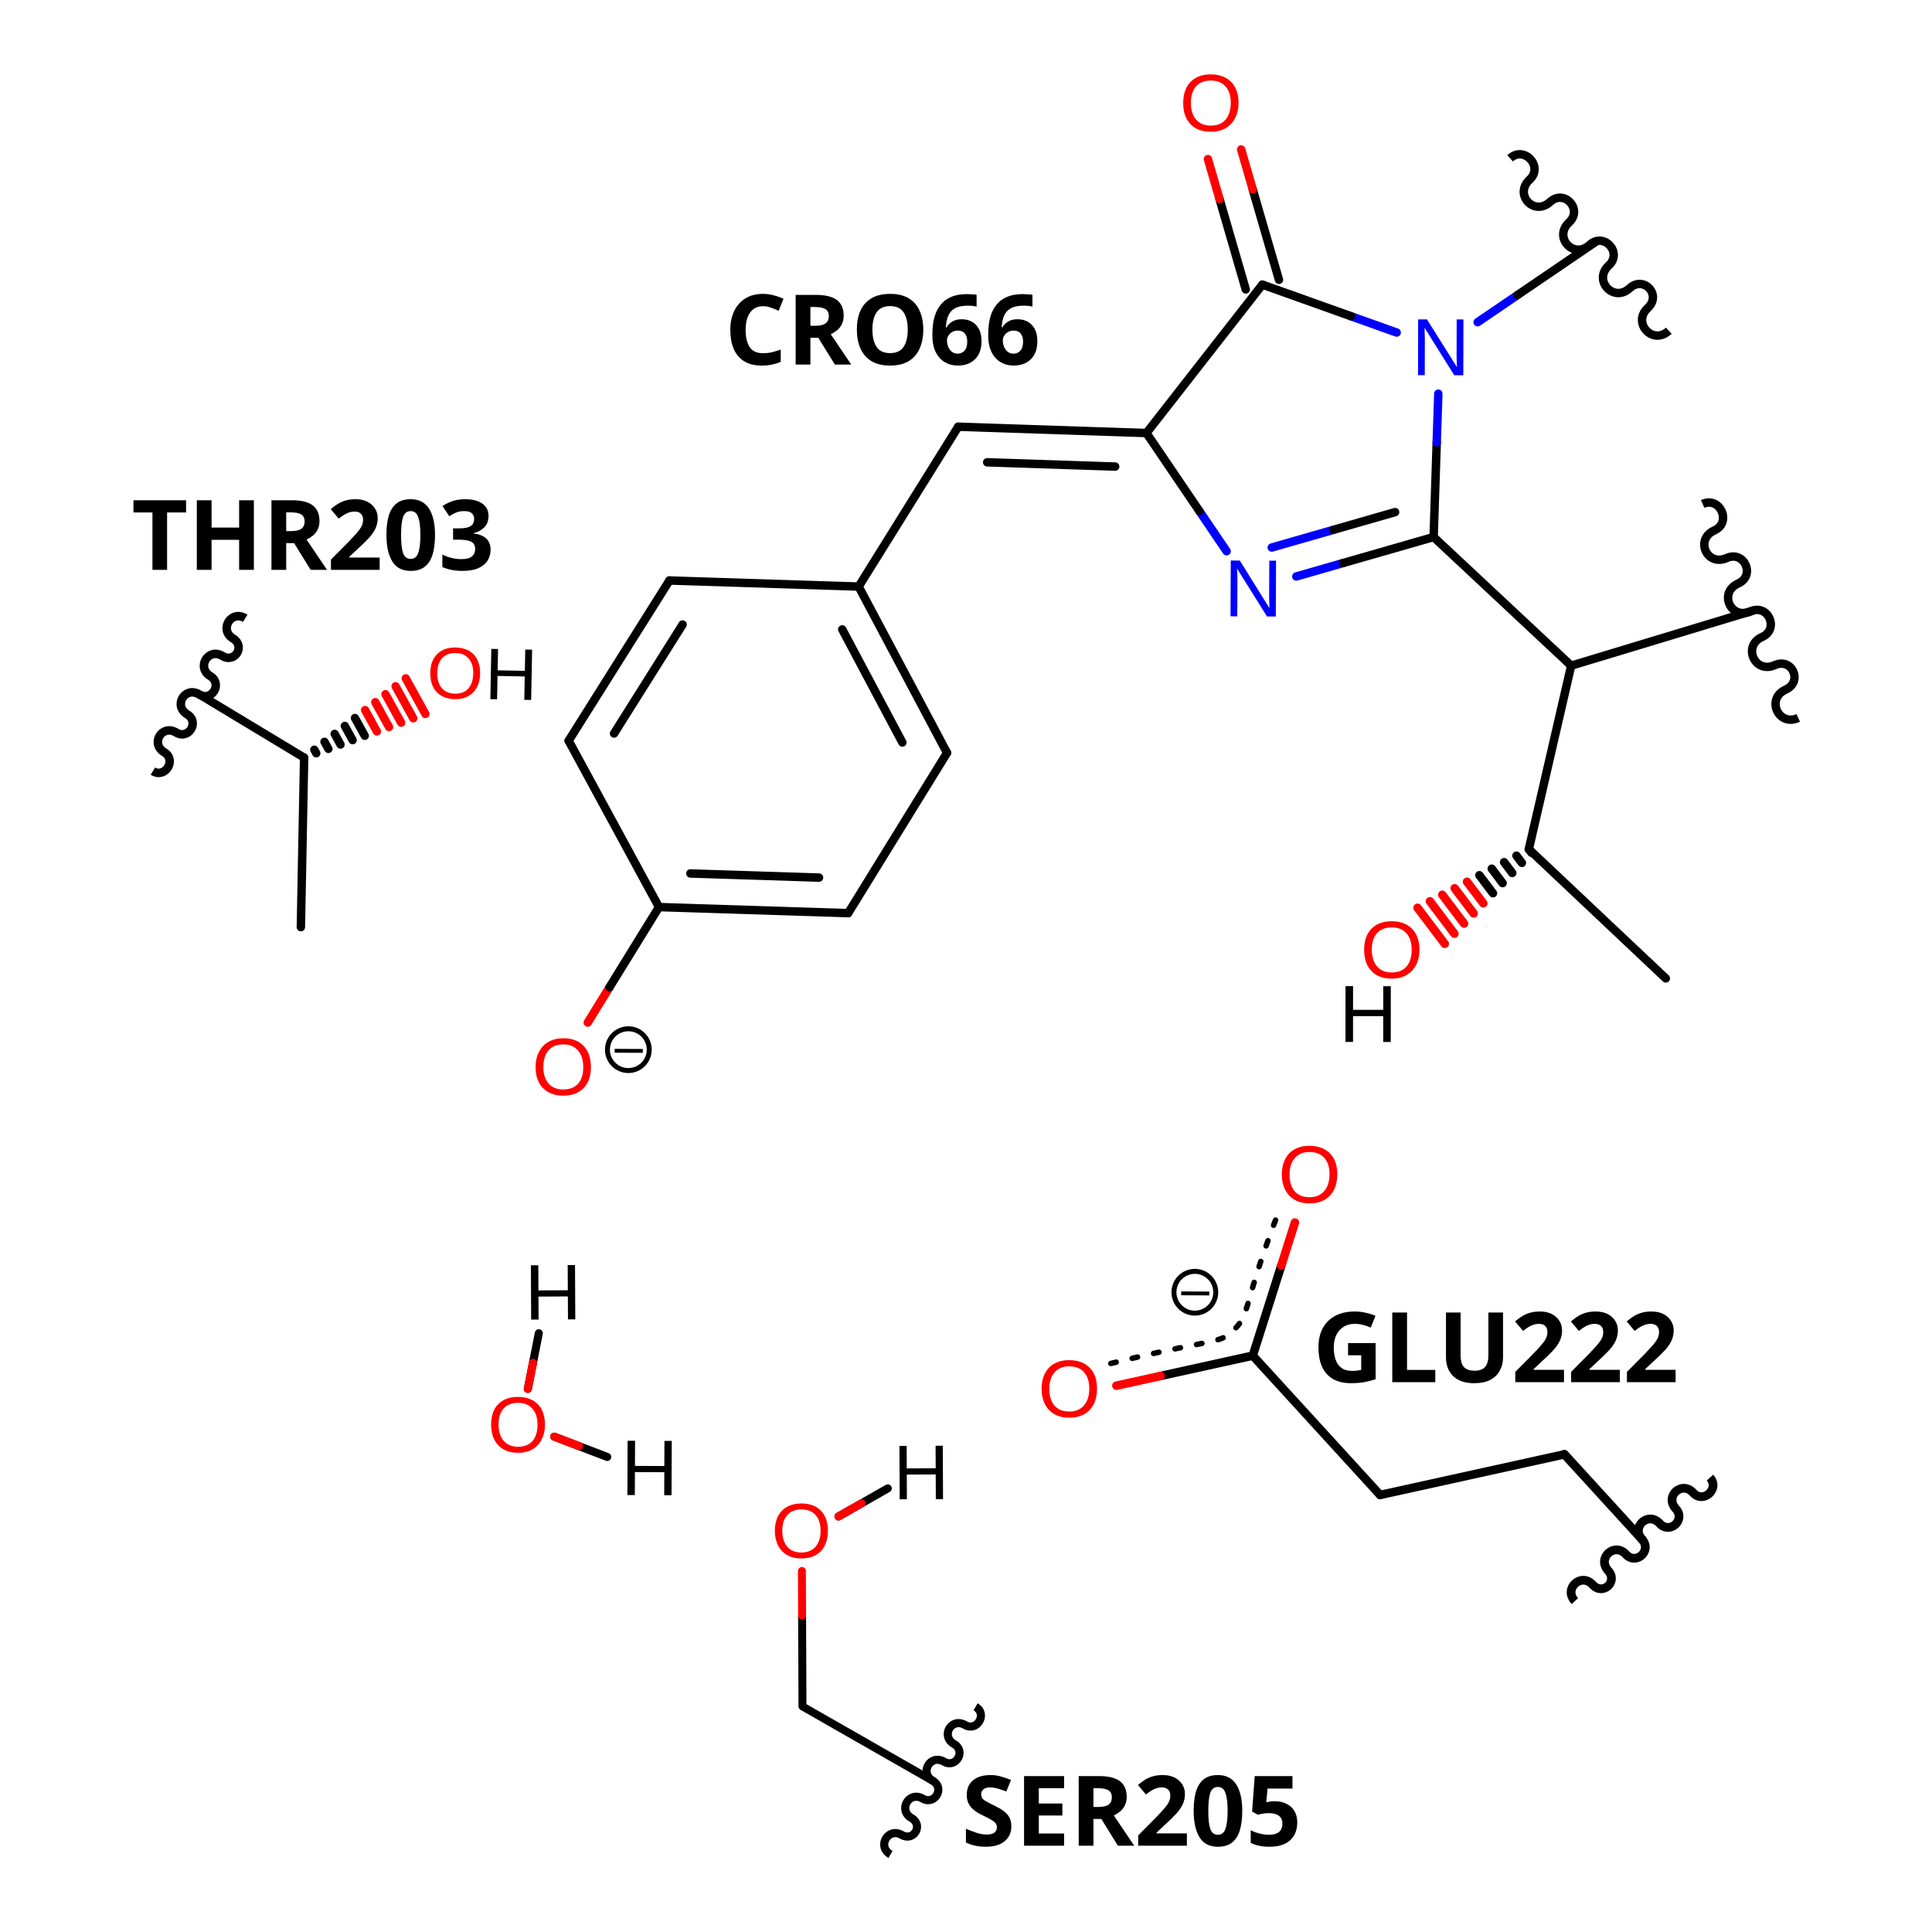
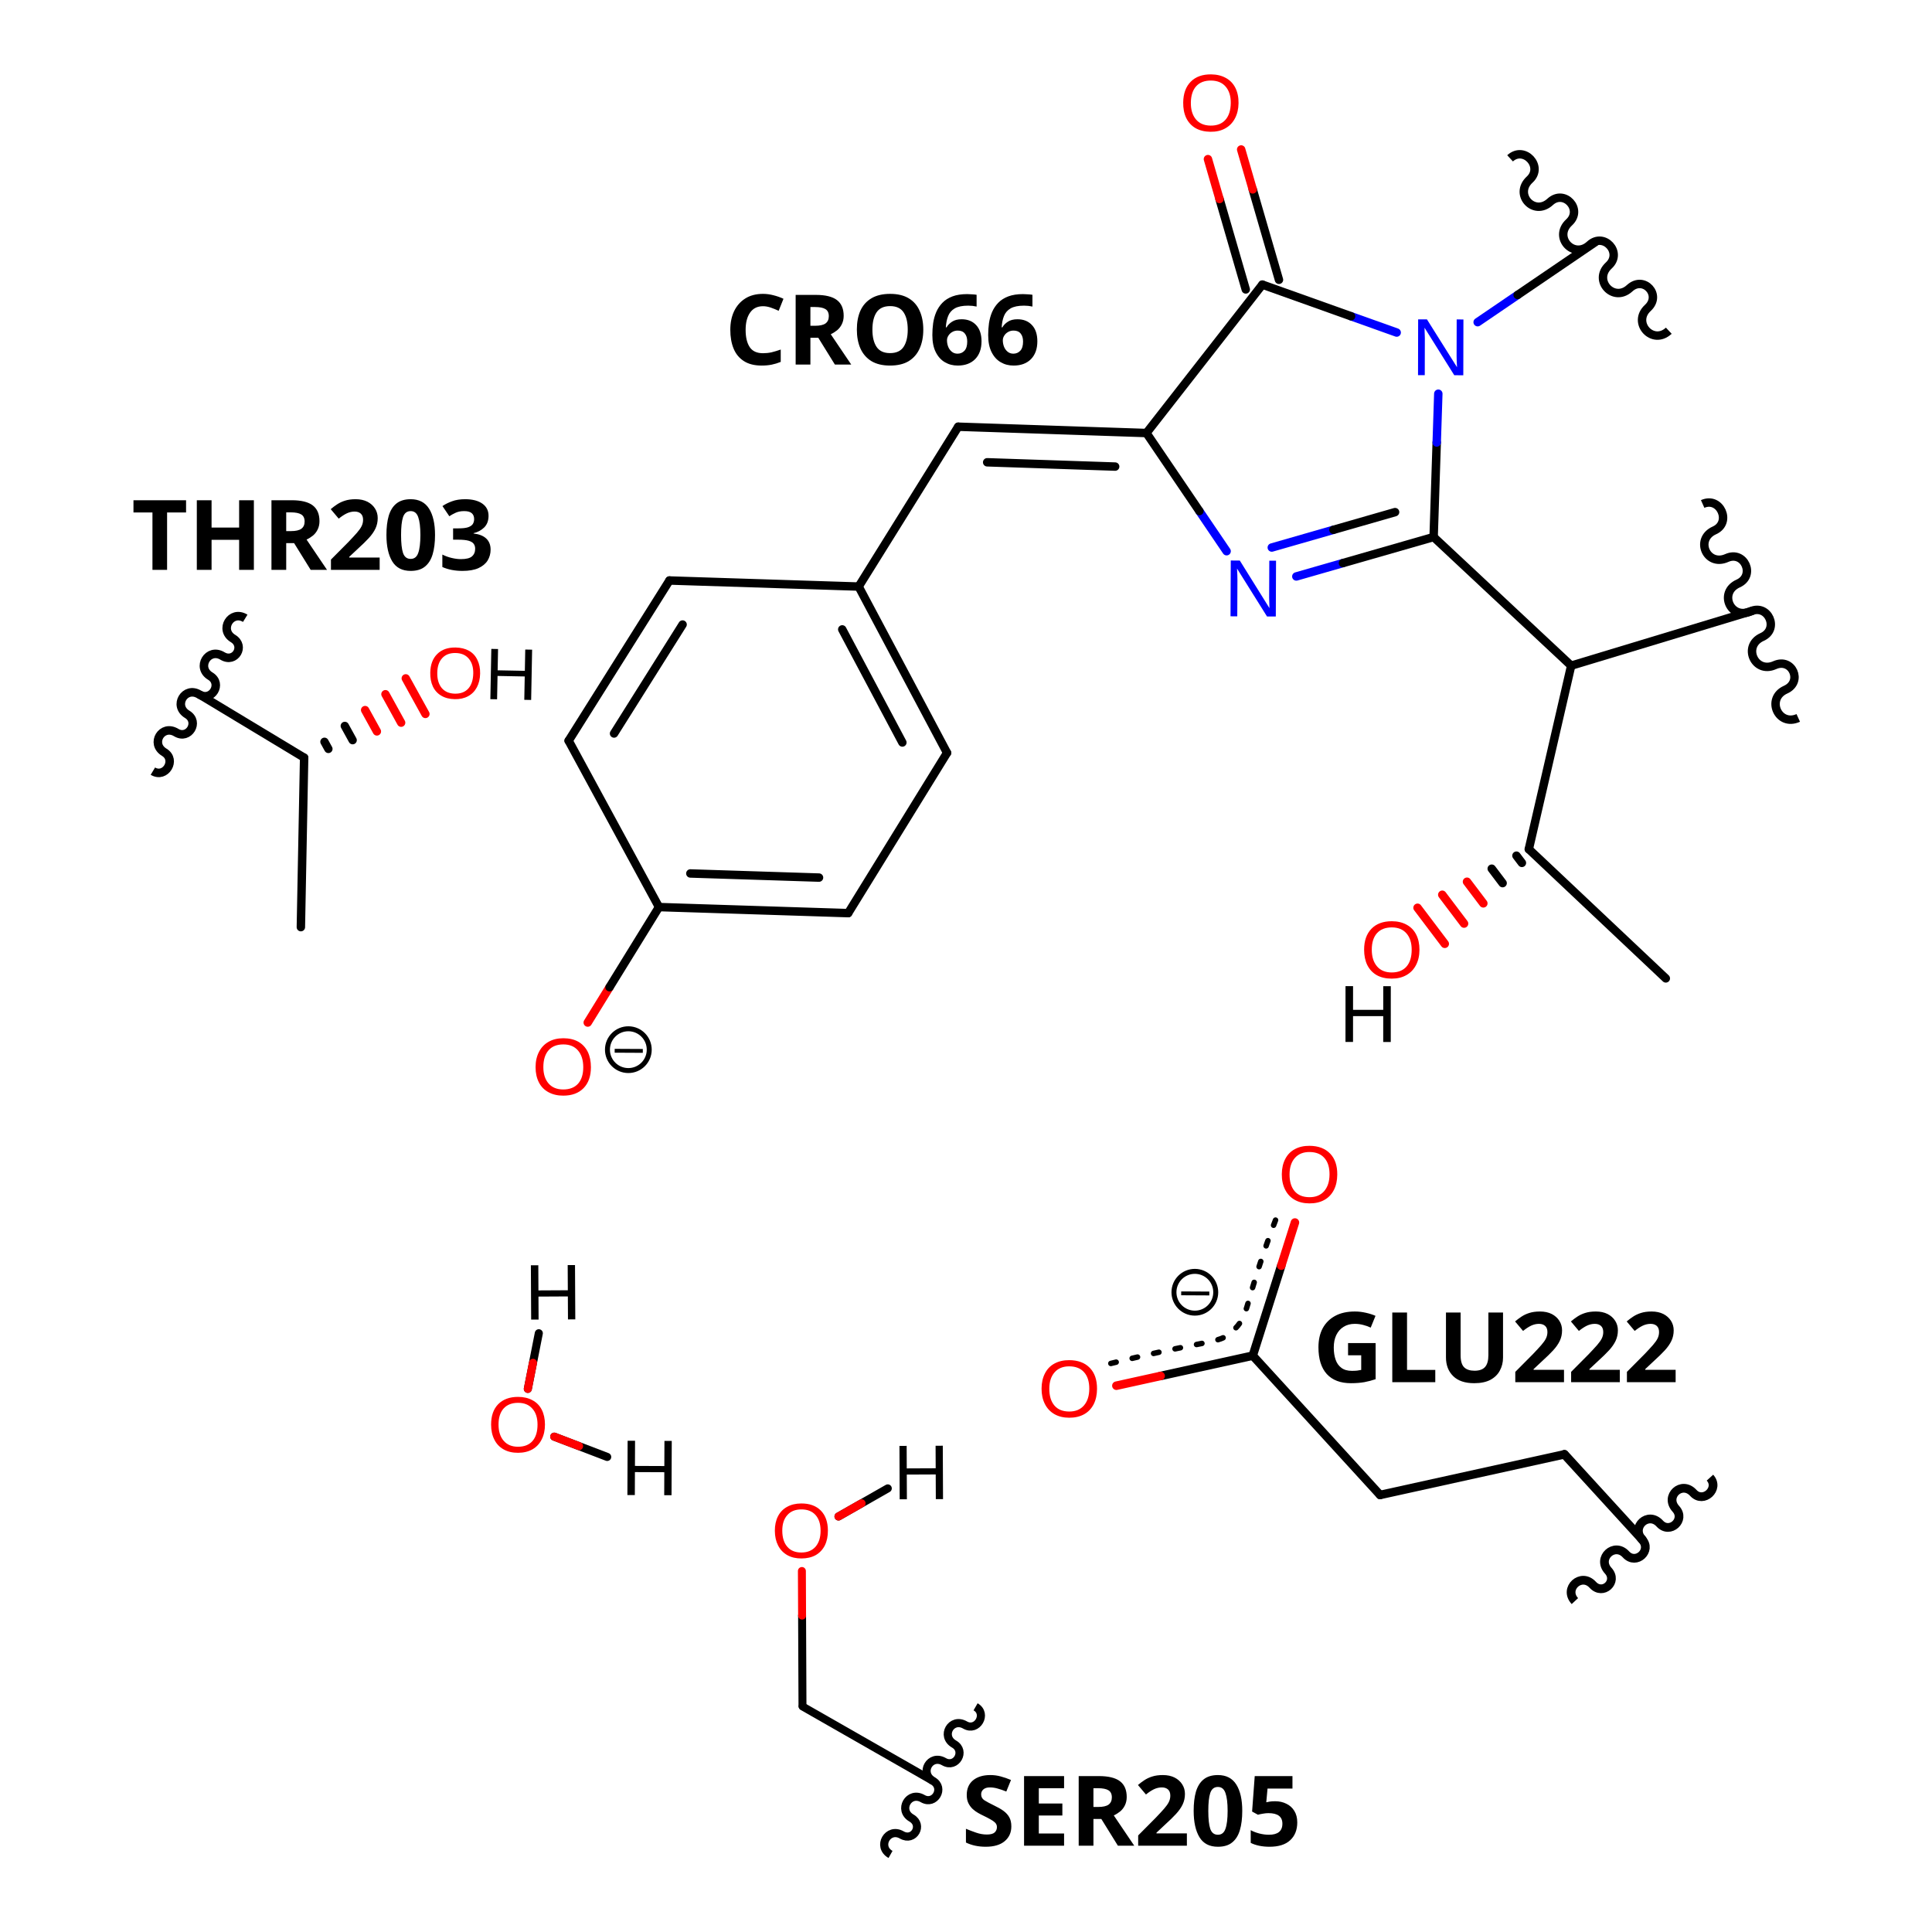
<svg xmlns="http://www.w3.org/2000/svg" version="1.1" id="svg2" width="2.75in" height="2.75in" viewBox="0 0 264 264">
  <defs id="defs6">
    <marker style="overflow:visible" id="Arrow2Mend" refX="0" refY="0" orient="auto">
      <path transform="scale(-0.6)" d="M 8.719,4.034 -2.207,0.016 8.719,-4.002 c -1.745,2.372 -1.735,5.617 -6e-7,8.035 z" style="fill:context-stroke;fill-rule:evenodd;stroke:context-stroke;stroke-width:0.625;stroke-linejoin:round" id="path6687" />
    </marker>
    <marker style="overflow:visible" id="Arrow2Lend" refX="0" refY="0" orient="auto">
      <path transform="matrix(-1.1,0,0,-1.1,-1.1,0)" d="M 8.719,4.034 -2.207,0.016 8.719,-4.002 c -1.745,2.372 -1.735,5.617 -6e-7,8.035 z" style="fill:context-stroke;fill-rule:evenodd;stroke:context-stroke;stroke-width:0.625;stroke-linejoin:round" id="path6681" />
    </marker>
    <marker style="overflow:visible" id="Arrow2Mend-5" refX="0" refY="0" orient="auto">
      <path transform="scale(-0.6)" d="M 8.719,4.034 -2.207,0.016 8.719,-4.002 c -1.745,2.372 -1.735,5.617 -6e-7,8.035 z" style="fill:context-stroke;fill-rule:evenodd;stroke:context-stroke;stroke-width:0.625;stroke-linejoin:round" id="path6687-6" />
    </marker>
  </defs>
  <g id="layer2">
    <text xml:space="preserve" style="font-weight:bold;font-size:13.333px;line-height:1.25;font-family:sans-serif;-inkscape-font-specification:'sans-serif Bold';stroke-width:1.576" x="179.396" y="188.866" id="text10030">
      <tspan id="tspan10028" x="179.396" y="188.866" style="font-size:13.333px;stroke-width:1.576">GLU222</tspan>
    </text>
    <text xml:space="preserve" style="font-weight:bold;font-size:13.333px;line-height:1.25;font-family:sans-serif;-inkscape-font-specification:'sans-serif Bold';stroke-width:1.576" x="131.381" y="252.211" id="text10030-5">
      <tspan id="tspan10028-4" x="131.381" y="252.211" style="font-size:13.333px;stroke-width:1.576">SER205</tspan>
    </text>
    <text xml:space="preserve" style="font-weight:bold;font-size:13.333px;line-height:1.25;font-family:sans-serif;-inkscape-font-specification:'sans-serif Bold';stroke-width:1.216" x="17.972" y="77.872" id="text10030-5-3">
      <tspan id="tspan10028-4-5" x="17.972" y="77.872" style="font-size:13.333px;stroke-width:1.216">THR203</tspan>
    </text>
    <text xml:space="preserve" style="font-weight:bold;font-size:13.333px;line-height:1.25;font-family:sans-serif;-inkscape-font-specification:'sans-serif Bold';stroke-width:1.576" x="99.029" y="49.813" id="text10030-7">
      <tspan id="tspan10028-6" x="99.029" y="49.813" style="font-weight:bold;font-size:13.333px;stroke-width:1.576">CRO66</tspan>
    </text>
    <g id="g21010" transform="matrix(-0.9086407,0.8304904,0.8304904,0.9086407,298.9976,-232.5659)">
      <line x1="287.478" y1="224.716" x2="287.478" y2="211.908" stroke="#000000" stroke-width="10" stroke-linejoin="round" stroke-linecap="round" id="line28-7" style="stroke-width:0.979;stroke-miterlimit:4;stroke-dasharray:none" />
      <line x1="287.478" y1="211.908" x2="305.623" y2="201.432" stroke="#000000" stroke-width="10" stroke-linejoin="round" stroke-linecap="round" id="line42-2" style="stroke-width:0.947;stroke-miterlimit:4;stroke-dasharray:none" />
      <line x1="305.623" y1="201.432" x2="305.622" y2="180.482" stroke="#000000" stroke-width="10" stroke-linejoin="round" stroke-linecap="round" id="line44-6" style="stroke-width:0.947;stroke-miterlimit:4;stroke-dasharray:none" />
      <g id="g3215" transform="translate(0.3695303,3.499347)">
        <line x1="296.181" y1="171.745" x2="305.253" y2="176.982" stroke="#000000" stroke-width="10" stroke-linejoin="round" stroke-linecap="round" id="line46-1" style="stroke-width:0.947;stroke-miterlimit:4;stroke-dasharray:none" />
        <line x1="296.181" y1="171.745" x2="291.828" y2="169.232" stroke="#ff0000" stroke-width="10" stroke-linejoin="round" stroke-linecap="round" id="line48-8" style="stroke-width:0.947;stroke-miterlimit:4;stroke-dasharray:none" />
      </g>
      <line x1="314.694" y1="175.244" x2="305.622" y2="180.482" stroke="#000000" stroke-width="10" stroke-linejoin="round" stroke-linecap="round" id="line54-2" style="stroke-width:0.947;stroke-miterlimit:4;stroke-dasharray:none" />
      <line x1="314.694" y1="175.244" x2="319.047" y2="172.731" stroke="#ff0000" stroke-width="10" stroke-linejoin="round" stroke-linecap="round" id="line56-0" style="stroke-width:0.947;stroke-miterlimit:4;stroke-dasharray:none" />
      <text x="94.712" y="323.261" fill="#ff0000" font-family="Arial" font-size="9.016px" font-style="normal" font-weight="normal" text-anchor="middle" id="text80" style="stroke-width:0.947;stroke-miterlimit:4;stroke-dasharray:none" transform="rotate(-42.93234)">O</text>
      <text x="122.708" y="346.744" fill="#ff0000" font-family="Arial" font-size="9.016px" font-style="normal" font-weight="normal" text-anchor="middle" id="text84" style="stroke-width:0.947;stroke-miterlimit:4;stroke-dasharray:none" transform="rotate(-42.67602)">O</text>
      <path style="fill:none;stroke:#000000;stroke-width:0.97;stroke-linecap:butt;stroke-linejoin:miter;stroke-miterlimit:4;stroke-dasharray:none;stroke-opacity:1" d="m 277.299,224.716 c 0,1.662 2.506,1.662 2.506,0 0,-1.895 2.623,-1.895 2.623,0 0,1.662 2.421,1.662 2.421,0 0,-1.895 2.643,-1.895 2.643,0 0,1.662 2.436,1.662 2.436,0 0,-1.895 2.675,-1.895 2.675,0 0,1.662 2.323,1.662 2.323,0 0,-1.895 2.7,-1.903 2.684,0" id="path5251" />
      <g id="g1481" transform="matrix(0.313339,-0.2893942,0.2893942,0.313339,108.6766,278.8173)">
        <circle style="opacity:1;fill:none;stroke:#000000;stroke-width:1.292;stroke-linecap:round;stroke-linejoin:round;stroke-miterlimit:4;stroke-dasharray:none" id="path294" cx="510.779" cy="127.495" r="5.437" />
        <path style="fill:none;stroke:#000000;stroke-width:1px;stroke-linecap:butt;stroke-linejoin:miter;stroke-opacity:1" d="m 507.013,127.799 h 7.319" id="path1397" />
      </g>
      <path style="fill:none;stroke:#000000;stroke-width:0.609;stroke-linecap:round;stroke-linejoin:miter;stroke-miterlimit:4;stroke-dasharray:0.609, 1.827;stroke-dashoffset:0;stroke-opacity:1" d="m 317.835,170.493 c -9.858,5.374 -10.292,6.475 -12.202,6.475 -3.096,0 -2.366,-1.101 -13.203,-6.479" id="path3250" />
    </g>
    <g id="g33121" transform="matrix(-0.9601996,0.7222365,0.7222365,0.9601996,258.3847,-239.2409)">
      <line x1="320.866" y1="106.714" x2="315.707" y2="119.512" stroke="#000000" stroke-width="0.42" stroke-linejoin="round" stroke-linecap="round" id="line12-1" style="stroke-width:0.947;stroke-miterlimit:4;stroke-dasharray:none" />
-       <line x1="314.306" y1="119.945" x2="314.241" y2="119.486" stroke="#000000" stroke-width="0.294" stroke-linejoin="round" stroke-linecap="round" id="line26-0" style="stroke-width:0.947;stroke-miterlimit:4;stroke-dasharray:none" />
      <line x1="312.905" y1="120.377" x2="312.775" y2="119.46" stroke="#000000" stroke-width="0.294" stroke-linejoin="round" stroke-linecap="round" id="line28-3" style="stroke-width:0.947;stroke-miterlimit:4;stroke-dasharray:none" />
-       <line x1="311.504" y1="120.808" x2="311.309" y2="119.434" stroke="#000000" stroke-width="0.294" stroke-linejoin="round" stroke-linecap="round" id="line30-6" style="stroke-width:0.947;stroke-miterlimit:4;stroke-dasharray:none" />
      <line x1="310.103" y1="121.24" x2="309.843" y2="119.408" stroke="#000000" stroke-width="0.294" stroke-linejoin="round" stroke-linecap="round" id="line32-1" style="stroke-width:0.947;stroke-miterlimit:4;stroke-dasharray:none" />
-       <line x1="308.702" y1="121.672" x2="308.378" y2="119.381" stroke="#000000" stroke-width="0.294" stroke-linejoin="round" stroke-linecap="round" id="line34-0" style="stroke-width:0.947;stroke-miterlimit:4;stroke-dasharray:none" />
      <line x1="307.301" y1="122.104" x2="306.912" y2="119.355" stroke="#ff0000" stroke-width="0.294" stroke-linejoin="round" stroke-linecap="round" id="line36-63" style="stroke-width:0.947;stroke-miterlimit:4;stroke-dasharray:none" />
-       <line x1="305.9" y1="122.536" x2="305.446" y2="119.329" stroke="#ff0000" stroke-width="0.294" stroke-linejoin="round" stroke-linecap="round" id="line38-2" style="stroke-width:0.947;stroke-miterlimit:4;stroke-dasharray:none" />
      <line x1="304.499" y1="122.968" x2="303.98" y2="119.303" stroke="#ff0000" stroke-width="0.294" stroke-linejoin="round" stroke-linecap="round" id="line40-0" style="stroke-width:0.947;stroke-miterlimit:4;stroke-dasharray:none" />
-       <line x1="303.098" y1="123.4" x2="302.514" y2="119.277" stroke="#ff0000" stroke-width="0.294" stroke-linejoin="round" stroke-linecap="round" id="line42-6" style="stroke-width:0.947;stroke-miterlimit:4;stroke-dasharray:none" />
      <line x1="301.697" y1="123.832" x2="301.049" y2="119.251" stroke="#ff0000" stroke-width="0.294" stroke-linejoin="round" stroke-linecap="round" id="line44-1" style="stroke-width:0.947;stroke-miterlimit:4;stroke-dasharray:none" />
      <line x1="315.707" y1="119.512" x2="327.591" y2="134.693" stroke="#000000" stroke-width="0.42" stroke-linejoin="round" stroke-linecap="round" id="line46-5" style="stroke-width:0.959;stroke-miterlimit:4;stroke-dasharray:none" />
      <text x="-157.922" y="281.66" fill="#ff0000" font-family="Arial" font-size="8.317px" font-style="normal" font-weight="normal" text-anchor="middle" id="text66" style="stroke-width:0.947;stroke-miterlimit:4;stroke-dasharray:none" transform="matrix(-0.7874117,0.6164275,0.6164275,0.7874117,0,0)">O</text>
      <text x="-151.56" y="281.66" fill="#ff0000" font-family="Arial" font-size="8.317px" font-style="normal" font-weight="normal" text-anchor="middle" id="text68" style="fill:#4d4d4d;stroke-width:0.947;stroke-miterlimit:4;stroke-dasharray:none" transform="matrix(-0.7874117,0.6164275,0.6164275,0.7874117,0,0)">
        <tspan style="fill:#000000" id="tspan15697">H</tspan>
      </text>
      <path style="fill:none;stroke:#000000;stroke-width:0.97;stroke-linecap:butt;stroke-linejoin:miter;stroke-miterlimit:4;stroke-dasharray:none;stroke-opacity:1" d="m 330.377,110.398 c -0.62,1.542 -2.945,0.607 -2.325,-0.935 0.707,-1.758 -1.726,-2.737 -2.433,-0.979 -0.62,1.542 -2.866,0.639 -2.246,-0.903 0.707,-1.758 -1.745,-2.744 -2.452,-0.986 -0.62,1.542 -2.881,0.633 -2.26,-0.909 0.707,-1.758 -1.775,-2.757 -2.482,-0.998 -0.62,1.542 -2.776,0.675 -2.155,-0.867 0.707,-1.758 -1.795,-2.773 -2.49,-1.001" id="path5251-5" />
    </g>
    <g id="g39975" transform="rotate(-163.9399,63.7246,187.2906)">
      <line x1="54.961" y1="187.219" x2="55.622" y2="194.938" stroke="#000000" stroke-width="10" stroke-linejoin="round" stroke-linecap="round" id="line26-6-0" style="stroke:#000000;stroke-width:1.104;stroke-miterlimit:4;stroke-dasharray:none" />
      <text x="-2.28" y="-186.492" fill="#ff0000" font-family="Arial" font-size="10.795px" font-style="normal" font-weight="normal" text-anchor="middle" id="text48-9" style="stroke-width:1.104;stroke-miterlimit:4;stroke-dasharray:none" transform="rotate(163.9155)">O</text>
      <text x="-14.849" y="188.082" fill="#ff0000" font-family="Arial" font-size="10.795px" font-style="normal" font-weight="normal" text-anchor="middle" id="text50-1" style="fill:#4d4d4d;stroke-width:1.104;stroke-miterlimit:4;stroke-dasharray:none" transform="rotate(-15.81976)">
        <tspan style="fill:#000000;stroke-width:1.104" id="tspan18705">H</tspan>
      </text>
      <text x="-3.539" y="212.001" fill="#ff0000" font-family="Arial" font-size="10.795px" font-style="normal" font-weight="normal" text-anchor="middle" id="text50-1-2" style="fill:#4d4d4d;stroke-width:1.104;stroke-miterlimit:4;stroke-dasharray:none" transform="rotate(-16.36372)">
        <tspan style="fill:#000000;stroke-width:1.104" id="tspan20753">H</tspan>
      </text>
      <line x1="54.961" y1="187.219" x2="55.267" y2="190.833" stroke="#ff0000" stroke-width="10" stroke-linejoin="round" stroke-linecap="round" id="line39802" style="stroke-width:1.104;stroke-miterlimit:4;stroke-dasharray:none" />
      <line x1="49.684" y1="181.943" x2="41.966" y2="181.282" stroke="#000000" stroke-width="10" stroke-linejoin="round" stroke-linecap="round" id="line47464" style="stroke:#000000;stroke-width:1.104;stroke-miterlimit:4;stroke-dasharray:none" />
      <line x1="49.684" y1="181.943" x2="46.071" y2="181.636" stroke="#ff0000" stroke-width="10" stroke-linejoin="round" stroke-linecap="round" id="line47466" style="stroke-width:1.104;stroke-miterlimit:4;stroke-dasharray:none" />
    </g>
    <g id="g40359" transform="translate(29.24627,-12.41768)">
      <line x1="98.105" y1="255.707" x2="80.42" y2="245.6" stroke="#000000" stroke-width="10" stroke-linejoin="round" stroke-linecap="round" id="line12-3" style="stroke-width:1.077;stroke-miterlimit:4;stroke-dasharray:none" />
      <line x1="80.356" y1="233.182" x2="80.41" y2="245.523" stroke="#000000" stroke-width="10" stroke-linejoin="round" stroke-linecap="round" id="line26-6" style="stroke-width:1.086;stroke-miterlimit:4;stroke-dasharray:none" />
      <line x1="80.356" y1="233.182" x2="80.329" y2="227.089" stroke="#ff0000" stroke-width="10" stroke-linejoin="round" stroke-linecap="round" id="line28-1" style="stroke-width:1.086;stroke-miterlimit:4;stroke-dasharray:none" />
      <text x="-79.276" y="225.62" fill="#ff0000" font-family="Arial" font-size="10.616px" font-style="normal" font-weight="normal" text-anchor="middle" id="text48" style="stroke-width:1.086;stroke-miterlimit:4;stroke-dasharray:none" transform="matrix(-0.9999903,0.00440564,0.00440564,0.9999903,0,0)">O</text>
      <text x="-95.696" y="217.703" fill="#ff0000" font-family="Arial" font-size="10.616px" font-style="normal" font-weight="normal" text-anchor="middle" id="text50" style="fill:#4d4d4d;stroke-width:1.086;stroke-miterlimit:4;stroke-dasharray:none" transform="matrix(-0.9999903,0.00440564,0.00440564,0.9999903,0,0)">
        <tspan style="fill:#000000;stroke-width:1.086" id="tspan23080">H</tspan>
      </text>
      <path style="fill:none;stroke:#000000;stroke-width:1.112;stroke-linecap:butt;stroke-linejoin:miter;stroke-miterlimit:4;stroke-dasharray:none;stroke-opacity:1" d="m 104.063,245.645 c 1.651,0.951 0.217,3.44 -1.434,2.489 -1.882,-1.085 -3.383,1.521 -1.501,2.605 1.651,0.951 0.266,3.356 -1.385,2.405 -1.882,-1.085 -3.395,1.54 -1.512,2.625 1.651,0.951 0.257,3.371 -1.395,2.42 -1.882,-1.085 -3.414,1.573 -1.531,2.658 1.651,0.951 0.322,3.259 -1.329,2.308 -1.882,-1.085 -3.436,1.593 -1.535,2.666" id="path5251-7" />
      <g id="g40250-3" transform="rotate(-120,96.52326,176.4743)">
        <line x1="64.738" y1="145.2" x2="64.695" y2="152.947" stroke="#000000" stroke-width="10" stroke-linejoin="round" stroke-linecap="round" id="line47464-5-6" style="stroke:#000000;stroke-width:1.104;stroke-miterlimit:4;stroke-dasharray:none" />
        <line x1="64.738" y1="145.2" x2="64.721" y2="148.827" stroke="#ff0000" stroke-width="10" stroke-linejoin="round" stroke-linecap="round" id="line47466-0-1" style="stroke-width:1.104;stroke-miterlimit:4;stroke-dasharray:none" />
      </g>
    </g>
    <g id="g40884" transform="translate(-5.164421,-9.299588)">
      <g id="g1912" transform="rotate(-15,-177.3286,1408.972)" style="stroke-width:1.152;stroke-miterlimit:4;stroke-dasharray:none">
        <line x1="546.475" y1="292.277" x2="532.964" y2="270.375" stroke="#000000" stroke-width="1.217" stroke-linejoin="round" stroke-linecap="round" id="line1740" style="stroke-width:1.152;stroke-miterlimit:4;stroke-dasharray:none" />
        <line x1="532.964" y1="270.375" x2="545.045" y2="247.653" stroke="#000000" stroke-width="1.217" stroke-linejoin="round" stroke-linecap="round" id="line1742" style="stroke-width:1.152;stroke-miterlimit:4;stroke-dasharray:none" />
        <line x1="545.045" y1="247.653" x2="570.899" y2="246.823" stroke="#000000" stroke-width="1.217" stroke-linejoin="round" stroke-linecap="round" id="line1744" style="stroke-width:1.152;stroke-miterlimit:4;stroke-dasharray:none" />
        <line x1="545.045" y1="247.653" x2="531.439" y2="225.811" stroke="#000000" stroke-width="1.217" stroke-linejoin="round" stroke-linecap="round" id="line1746" style="stroke-width:1.152;stroke-miterlimit:4;stroke-dasharray:none" />
      </g>
      <path style="fill:none;stroke:#000000;stroke-width:1.152;stroke-linecap:butt;stroke-linejoin:miter;stroke-miterlimit:4;stroke-dasharray:none;stroke-opacity:1" d="m 237.826,78.166 c 2.393,-1.069 4.004,2.537 1.611,3.607 -2.728,1.219 -1.041,4.994 1.687,3.775 2.393,-1.069 3.949,2.415 1.557,3.484 -2.728,1.219 -1.028,5.022 1.7,3.803 2.393,-1.069 3.959,2.437 1.567,3.506 -2.728,1.219 -1.007,5.069 1.721,3.851 2.393,-1.069 3.887,2.275 1.494,3.344 -2.728,1.219 -1.003,5.11 1.726,3.863" id="path5251-5-6" />
      <path style="fill:none;stroke:#000000;stroke-width:1.152;stroke-linecap:butt;stroke-linejoin:miter;stroke-miterlimit:4;stroke-dasharray:none;stroke-opacity:1" d="m 211.51,30.935 c 1.928,-1.775 4.604,1.131 2.676,2.906 -2.198,2.024 0.602,5.065 2.8,3.042 1.928,-1.775 4.513,1.032 2.585,2.807 -2.198,2.024 0.624,5.088 2.822,3.065 1.928,-1.775 4.529,1.05 2.601,2.825 -2.198,2.024 0.659,5.126 2.857,3.103 1.928,-1.775 4.409,0.919 2.481,2.694 -2.198,2.024 0.675,5.163 2.865,3.112" id="path5251-5-6-4" />
      <line x1="88.456" y1="144.197" x2="85.477" y2="149.026" stroke="#ff0000" stroke-width="1.217" stroke-linejoin="round" stroke-linecap="round" id="line50-3" style="stroke-width:1.152;stroke-miterlimit:4;stroke-dasharray:none" />
      <line x1="88.456" y1="144.197" x2="95.211" y2="133.247" stroke="#000000" stroke-width="1.217" stroke-linejoin="round" stroke-linecap="round" id="line52-6" style="stroke-width:1.152;stroke-miterlimit:4;stroke-dasharray:none" />
      <line x1="121.064" y1="134.075" x2="95.211" y2="133.247" stroke="#000000" stroke-width="1.217" stroke-linejoin="round" stroke-linecap="round" id="line54-7" style="stroke-width:1.152;stroke-miterlimit:4;stroke-dasharray:none" />
      <line x1="117.08" y1="129.219" x2="99.498" y2="128.655" stroke="#000000" stroke-width="1.217" stroke-linejoin="round" stroke-linecap="round" id="line56-5" style="stroke-width:1.152;stroke-miterlimit:4;stroke-dasharray:none" />
      <line x1="121.064" y1="134.075" x2="134.575" y2="112.174" stroke="#000000" stroke-width="1.217" stroke-linejoin="round" stroke-linecap="round" id="line58-3" style="stroke-width:1.152;stroke-miterlimit:4;stroke-dasharray:none" />
      <line x1="95.211" y1="133.247" x2="82.867" y2="110.516" stroke="#000000" stroke-width="1.217" stroke-linejoin="round" stroke-linecap="round" id="line62-6" style="stroke-width:1.152;stroke-miterlimit:4;stroke-dasharray:none" />
      <line x1="134.575" y1="112.174" x2="122.495" y2="89.451" stroke="#000000" stroke-width="1.217" stroke-linejoin="round" stroke-linecap="round" id="line64-2" style="stroke-width:1.152;stroke-miterlimit:4;stroke-dasharray:none" />
      <line x1="128.469" y1="110.756" x2="120.254" y2="95.305" stroke="#000000" stroke-width="1.217" stroke-linejoin="round" stroke-linecap="round" id="line66-9" style="stroke-width:1.152;stroke-miterlimit:4;stroke-dasharray:none" />
      <line x1="188.676" y1="86.24" x2="182.304" y2="88.07" stroke="#0000ff" stroke-width="1.217" stroke-linejoin="round" stroke-linecap="round" id="line68-1" style="stroke-width:1.152;stroke-miterlimit:4;stroke-dasharray:none" />
      <line x1="188.676" y1="86.24" x2="201.064" y2="82.683" stroke="#000000" stroke-width="1.217" stroke-linejoin="round" stroke-linecap="round" id="line70-2" style="stroke-width:1.152;stroke-miterlimit:4;stroke-dasharray:none" />
      <line x1="187.373" y1="81.698" x2="178.949" y2="84.117" stroke="#0000ff" stroke-width="1.217" stroke-linejoin="round" stroke-linecap="round" id="line72-7" style="stroke-width:1.152;stroke-miterlimit:4;stroke-dasharray:none" />
      <line x1="187.373" y1="81.698" x2="195.796" y2="79.279" stroke="#000000" stroke-width="1.217" stroke-linejoin="round" stroke-linecap="round" id="line74-0" style="stroke-width:1.152;stroke-miterlimit:4;stroke-dasharray:none" />
      <line x1="169.055" y1="79.134" x2="172.776" y2="84.619" stroke="#0000ff" stroke-width="1.217" stroke-linejoin="round" stroke-linecap="round" id="line76-9" style="stroke-width:1.152;stroke-miterlimit:4;stroke-dasharray:none" />
      <line x1="169.055" y1="79.134" x2="161.82" y2="68.471" stroke="#000000" stroke-width="1.217" stroke-linejoin="round" stroke-linecap="round" id="line78-3" style="stroke-width:1.152;stroke-miterlimit:4;stroke-dasharray:none" />
      <line x1="201.486" y1="69.764" x2="201.064" y2="82.683" stroke="#000000" stroke-width="1.217" stroke-linejoin="round" stroke-linecap="round" id="line80-6" style="stroke-width:1.152;stroke-miterlimit:4;stroke-dasharray:none" />
      <line x1="201.486" y1="69.764" x2="201.703" y2="63.099" stroke="#0000ff" stroke-width="1.217" stroke-linejoin="round" stroke-linecap="round" id="line82-0" style="stroke-width:1.152;stroke-miterlimit:4;stroke-dasharray:none" />
      <line x1="82.867" y1="110.516" x2="96.641" y2="88.622" stroke="#000000" stroke-width="1.217" stroke-linejoin="round" stroke-linecap="round" id="line84-6" style="stroke-width:1.152;stroke-miterlimit:4;stroke-dasharray:none" />
      <line x1="89.072" y1="109.529" x2="98.438" y2="94.641" stroke="#000000" stroke-width="1.217" stroke-linejoin="round" stroke-linecap="round" id="line86-2" style="stroke-width:1.152;stroke-miterlimit:4;stroke-dasharray:none" />
      <line x1="122.495" y1="89.451" x2="96.641" y2="88.622" stroke="#000000" stroke-width="1.217" stroke-linejoin="round" stroke-linecap="round" id="line88-6" style="stroke-width:1.152;stroke-miterlimit:4;stroke-dasharray:none" />
      <line x1="122.495" y1="89.451" x2="136.1" y2="67.609" stroke="#000000" stroke-width="1.217" stroke-linejoin="round" stroke-linecap="round" id="line90-1" style="stroke-width:1.152;stroke-miterlimit:4;stroke-dasharray:none" />
      <line x1="212.544" y1="49.603" x2="207.08" y2="53.324" stroke="#0000ff" stroke-width="1.217" stroke-linejoin="round" stroke-linecap="round" id="line92-8" style="stroke-width:1.152;stroke-miterlimit:4;stroke-dasharray:none" />
      <line x1="212.544" y1="49.603" x2="223.18" y2="42.363" stroke="#000000" stroke-width="1.217" stroke-linejoin="round" stroke-linecap="round" id="line94-7" style="stroke-width:1.152;stroke-miterlimit:4;stroke-dasharray:none" />
      <line x1="189.784" y1="52.517" x2="196.015" y2="54.741" stroke="#0000ff" stroke-width="1.217" stroke-linejoin="round" stroke-linecap="round" id="line96-9" style="stroke-width:1.152;stroke-miterlimit:4;stroke-dasharray:none" />
      <line x1="189.784" y1="52.517" x2="177.661" y2="48.191" stroke="#000000" stroke-width="1.217" stroke-linejoin="round" stroke-linecap="round" id="line98-2" style="stroke-width:1.152;stroke-miterlimit:4;stroke-dasharray:none" />
      <line x1="161.82" y1="68.471" x2="136.1" y2="67.609" stroke="#000000" stroke-width="1.217" stroke-linejoin="round" stroke-linecap="round" id="line100-0" style="stroke-width:1.152;stroke-miterlimit:4;stroke-dasharray:none" />
      <line x1="157.547" y1="73.056" x2="140.058" y2="72.47" stroke="#000000" stroke-width="1.217" stroke-linejoin="round" stroke-linecap="round" id="line102-2" style="stroke-width:1.152;stroke-miterlimit:4;stroke-dasharray:none" />
      <line x1="161.82" y1="68.471" x2="177.661" y2="48.191" stroke="#000000" stroke-width="1.217" stroke-linejoin="round" stroke-linecap="round" id="line106-3" style="stroke-width:1.152;stroke-miterlimit:4;stroke-dasharray:none" />
      <line x1="176.344" y1="35.176" x2="179.93" y2="47.532" stroke="#000000" stroke-width="1.217" stroke-linejoin="round" stroke-linecap="round" id="line122-7" style="stroke-width:1.152;stroke-miterlimit:4;stroke-dasharray:none" />
      <line x1="176.344" y1="35.176" x2="174.764" y2="29.727" stroke="#ff0000" stroke-width="1.217" stroke-linejoin="round" stroke-linecap="round" id="line124-3" style="stroke-width:1.152;stroke-miterlimit:4;stroke-dasharray:none" />
      <line x1="171.807" y1="36.492" x2="175.392" y2="48.849" stroke="#000000" stroke-width="1.217" stroke-linejoin="round" stroke-linecap="round" id="line126-6" style="stroke-width:1.152;stroke-miterlimit:4;stroke-dasharray:none" />
      <line x1="171.807" y1="36.492" x2="170.225" y2="31.044" stroke="#ff0000" stroke-width="1.217" stroke-linejoin="round" stroke-linecap="round" id="line128-1" style="stroke-width:1.152;stroke-miterlimit:4;stroke-dasharray:none" />
      <g id="g1528" transform="rotate(45,546.617,-226.9643)" style="stroke-width:1.152;stroke-miterlimit:4;stroke-dasharray:none">
-         <line x1="560.585" y1="257.294" x2="561.197" y2="257.379" stroke="#000000" stroke-width="0.852" stroke-linejoin="round" stroke-linecap="round" id="line8" style="stroke-width:1.152;stroke-miterlimit:4;stroke-dasharray:none" />
        <line x1="560.019" y1="259.118" x2="561.242" y2="259.288" stroke="#000000" stroke-width="0.852" stroke-linejoin="round" stroke-linecap="round" id="line10" style="stroke-width:1.152;stroke-miterlimit:4;stroke-dasharray:none" />
-         <line x1="559.454" y1="260.941" x2="561.288" y2="261.197" stroke="#000000" stroke-width="0.852" stroke-linejoin="round" stroke-linecap="round" id="line12" style="stroke-width:1.152;stroke-miterlimit:4;stroke-dasharray:none" />
        <line x1="558.888" y1="262.765" x2="561.335" y2="263.106" stroke="#000000" stroke-width="0.852" stroke-linejoin="round" stroke-linecap="round" id="line14" style="stroke-width:1.152;stroke-miterlimit:4;stroke-dasharray:none" />
-         <line x1="558.322" y1="264.59" x2="561.381" y2="265.015" stroke="#000000" stroke-width="0.852" stroke-linejoin="round" stroke-linecap="round" id="line16" style="stroke-width:1.152;stroke-miterlimit:4;stroke-dasharray:none" />
        <line x1="557.756" y1="266.414" x2="561.427" y2="266.924" stroke="#ff0000" stroke-width="0.852" stroke-linejoin="round" stroke-linecap="round" id="line18" style="stroke-width:1.152;stroke-miterlimit:4;stroke-dasharray:none" />
-         <line x1="557.191" y1="268.238" x2="561.472" y2="268.833" stroke="#ff0000" stroke-width="0.852" stroke-linejoin="round" stroke-linecap="round" id="line20" style="stroke-width:1.152;stroke-miterlimit:4;stroke-dasharray:none" />
        <line x1="556.626" y1="270.061" x2="561.519" y2="270.742" stroke="#ff0000" stroke-width="0.852" stroke-linejoin="round" stroke-linecap="round" id="line22" style="stroke-width:1.152;stroke-miterlimit:4;stroke-dasharray:none" />
-         <line x1="556.06" y1="271.885" x2="561.565" y2="272.651" stroke="#ff0000" stroke-width="0.852" stroke-linejoin="round" stroke-linecap="round" id="line24" style="stroke-width:1.152;stroke-miterlimit:4;stroke-dasharray:none" />
        <line x1="555.494" y1="273.709" x2="561.611" y2="274.56" stroke="#ff0000" stroke-width="0.852" stroke-linejoin="round" stroke-linecap="round" id="line26" style="stroke-width:1.152;stroke-miterlimit:4;stroke-dasharray:none" />
        <text x="196.105" y="595.787" fill="#ff0000" font-family="Arial" font-size="11.077px" font-style="normal" font-weight="normal" text-anchor="middle" id="text144" transform="rotate(-44.96373)" style="stroke-width:1.152;stroke-miterlimit:4;stroke-dasharray:none">O</text>
        <text x="192.884" y="604.552" fill="#ff0000" font-family="Arial" font-size="11.077px" font-style="normal" font-weight="normal" text-anchor="middle" id="text146" transform="rotate(-44.96373)" style="stroke-width:1.152;stroke-miterlimit:4;stroke-dasharray:none">
          <tspan style="fill:#000000;stroke-width:1.152;stroke-miterlimit:4;stroke-dasharray:none" id="tspan30254">H</tspan>
        </text>
      </g>
      <text x="-176.81" y="-85.135" fill="#0000ff" font-family="Arial" font-size="11.077px" font-style="normal" font-weight="normal" text-anchor="middle" id="text152-2" transform="rotate(-179.7513)" style="stroke-width:1.152;stroke-miterlimit:4;stroke-dasharray:none">N</text>
      <text x="202.162" y="60.117" fill="#0000ff" font-family="Arial" font-size="11.077px" font-style="normal" font-weight="normal" text-anchor="middle" id="text156-9" style="stroke-width:1.152;stroke-miterlimit:4;stroke-dasharray:none" transform="rotate(0.128387)">N</text>
      <text x="170.931" y="24.819" fill="#ff0000" font-family="Arial" font-size="11.077px" font-style="normal" font-weight="normal" text-anchor="middle" id="text162-3" style="stroke-width:1.152;stroke-miterlimit:4;stroke-dasharray:none" transform="rotate(0.798707)">O</text>
      <text x="-81.985" y="-151.358" fill="#ff0000" font-family="Arial" font-size="11.077px" font-style="normal" font-weight="normal" text-anchor="middle" id="text190-9" transform="rotate(179.9449)" style="stroke-width:1.152;stroke-miterlimit:4;stroke-dasharray:none">O</text>
      <g id="g1481-3" transform="matrix(-0.5250517,-0.00273024,-0.00273024,0.5250517,359.5587,87.18497)">
        <circle style="opacity:1;fill:none;stroke:#000000;stroke-width:1.292;stroke-linecap:round;stroke-linejoin:round;stroke-miterlimit:4;stroke-dasharray:none" id="path294-6" cx="510.779" cy="127.495" r="5.437" />
        <path style="fill:none;stroke:#000000;stroke-width:1px;stroke-linecap:butt;stroke-linejoin:miter;stroke-opacity:1" d="m 507.013,127.799 h 7.319" id="path1397-7" />
      </g>
    </g>
  </g>
  <g id="layer1" />
  <g id="layer3" />
</svg>
